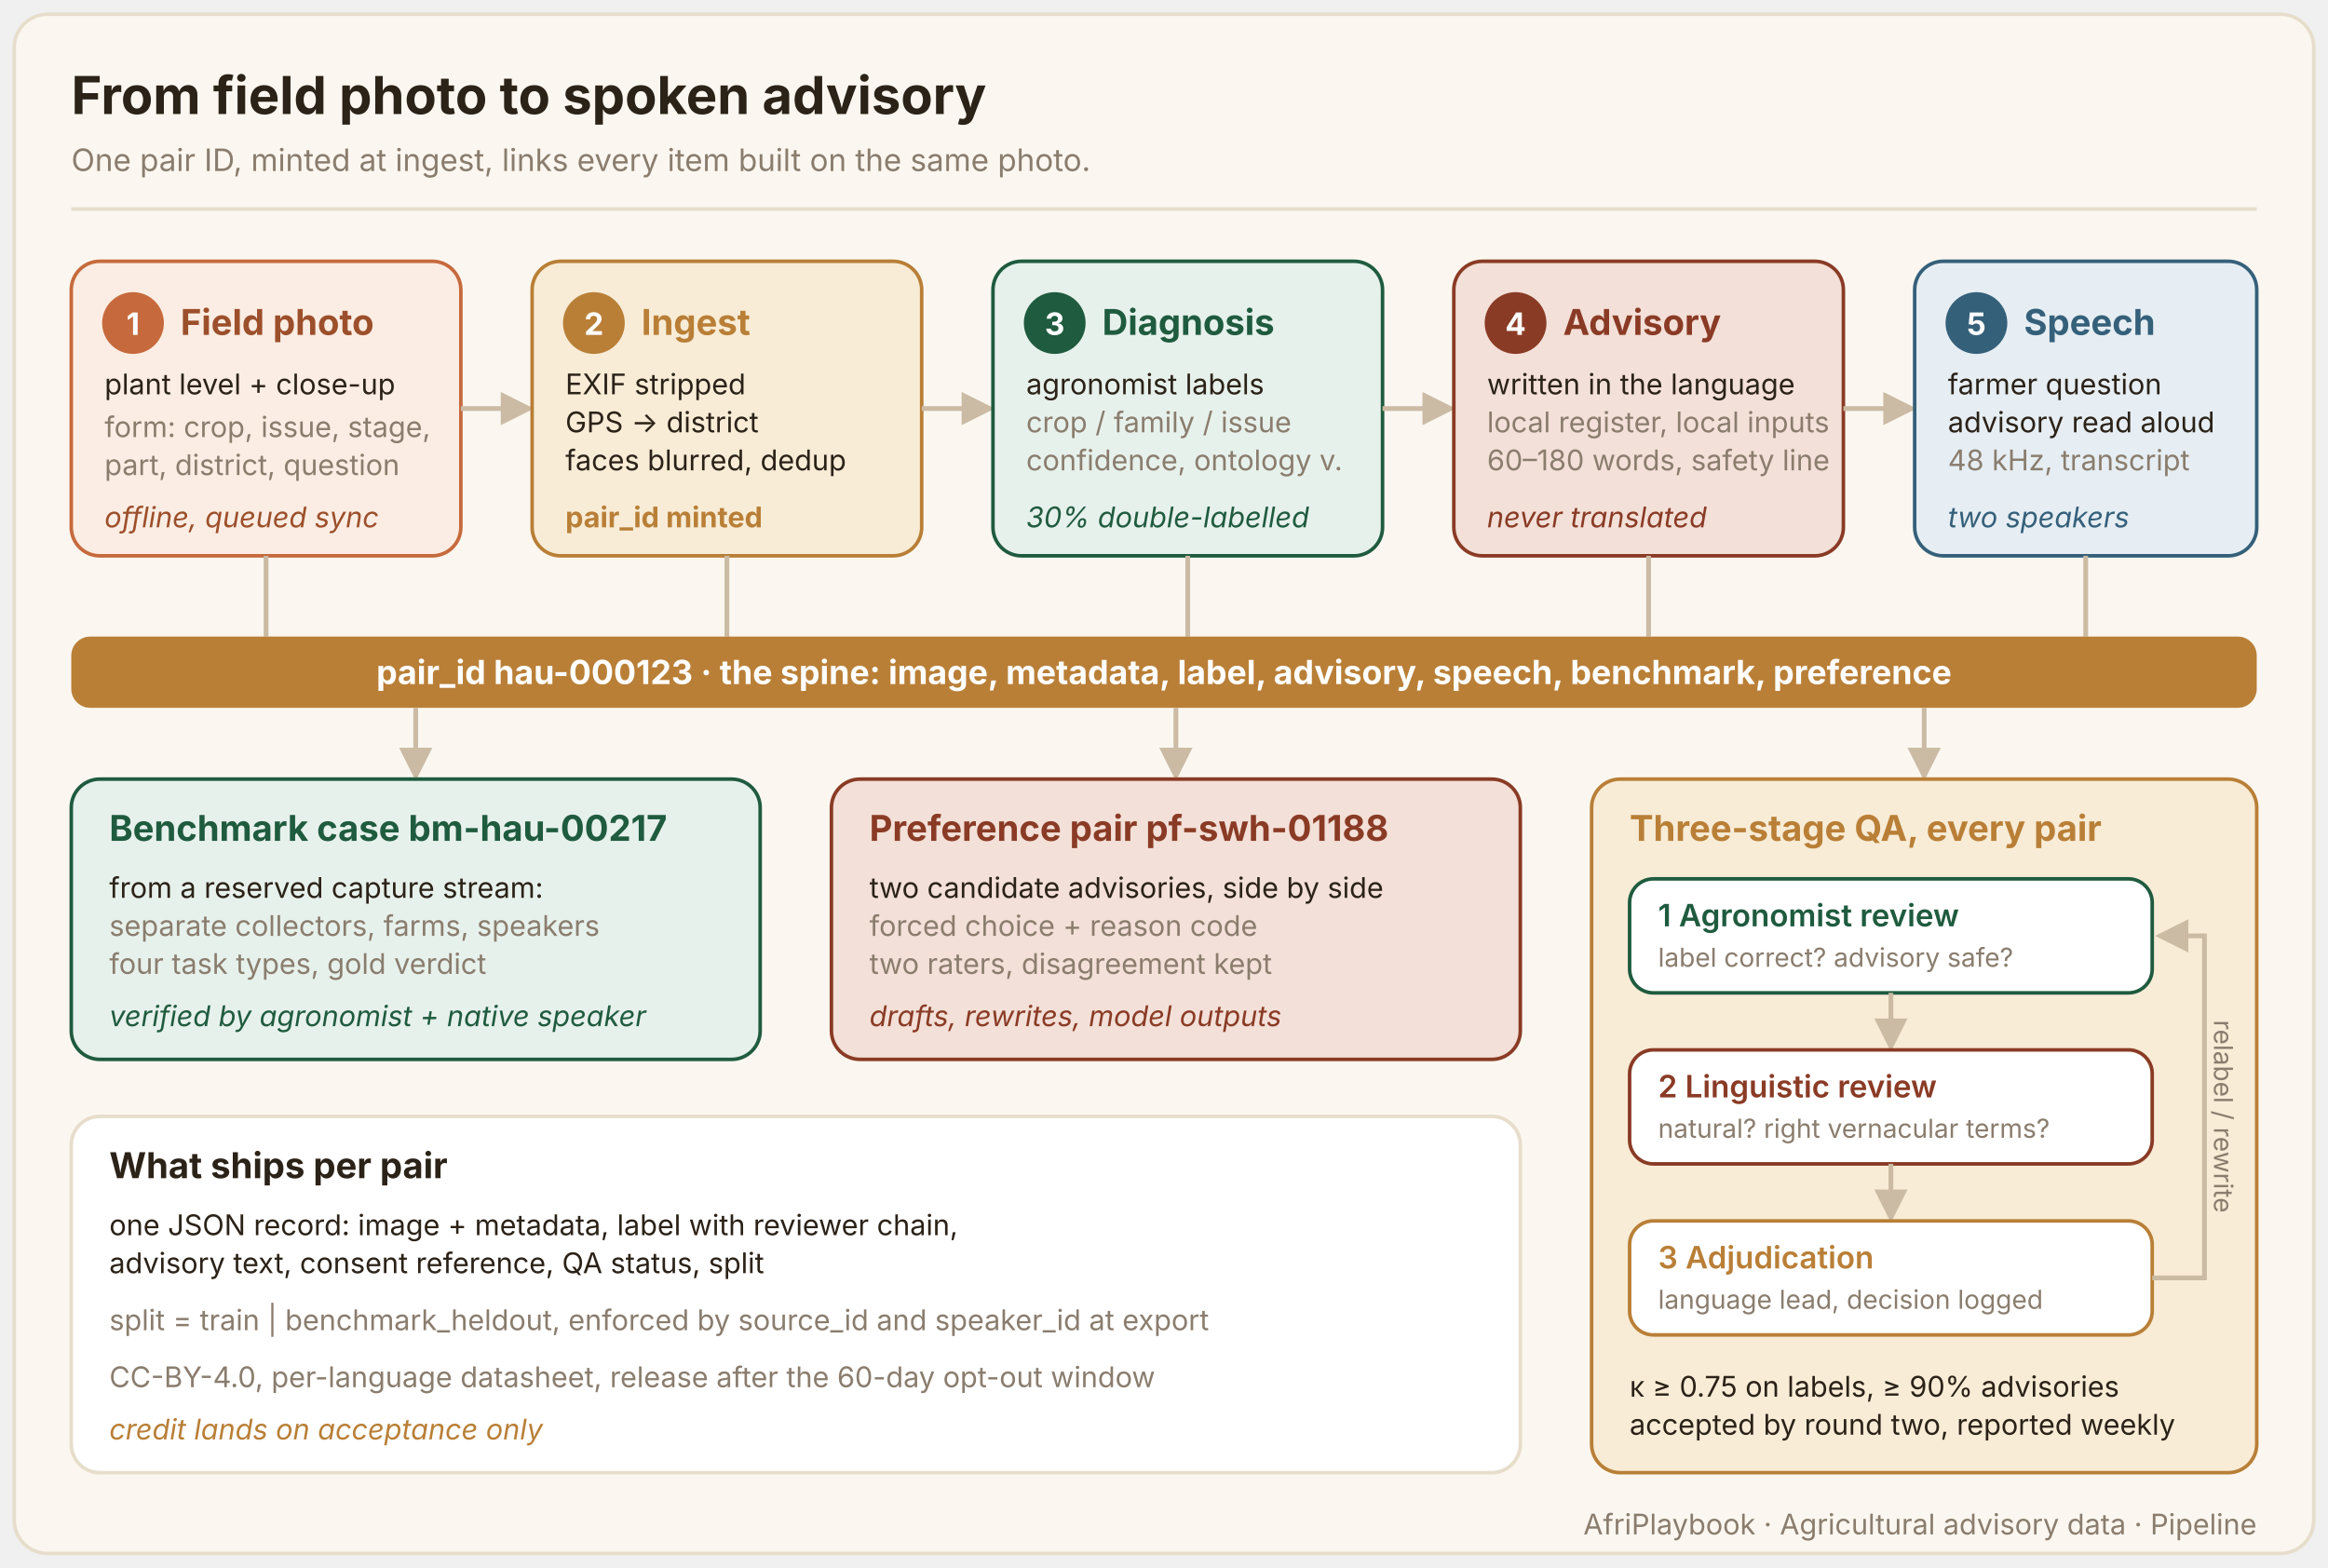
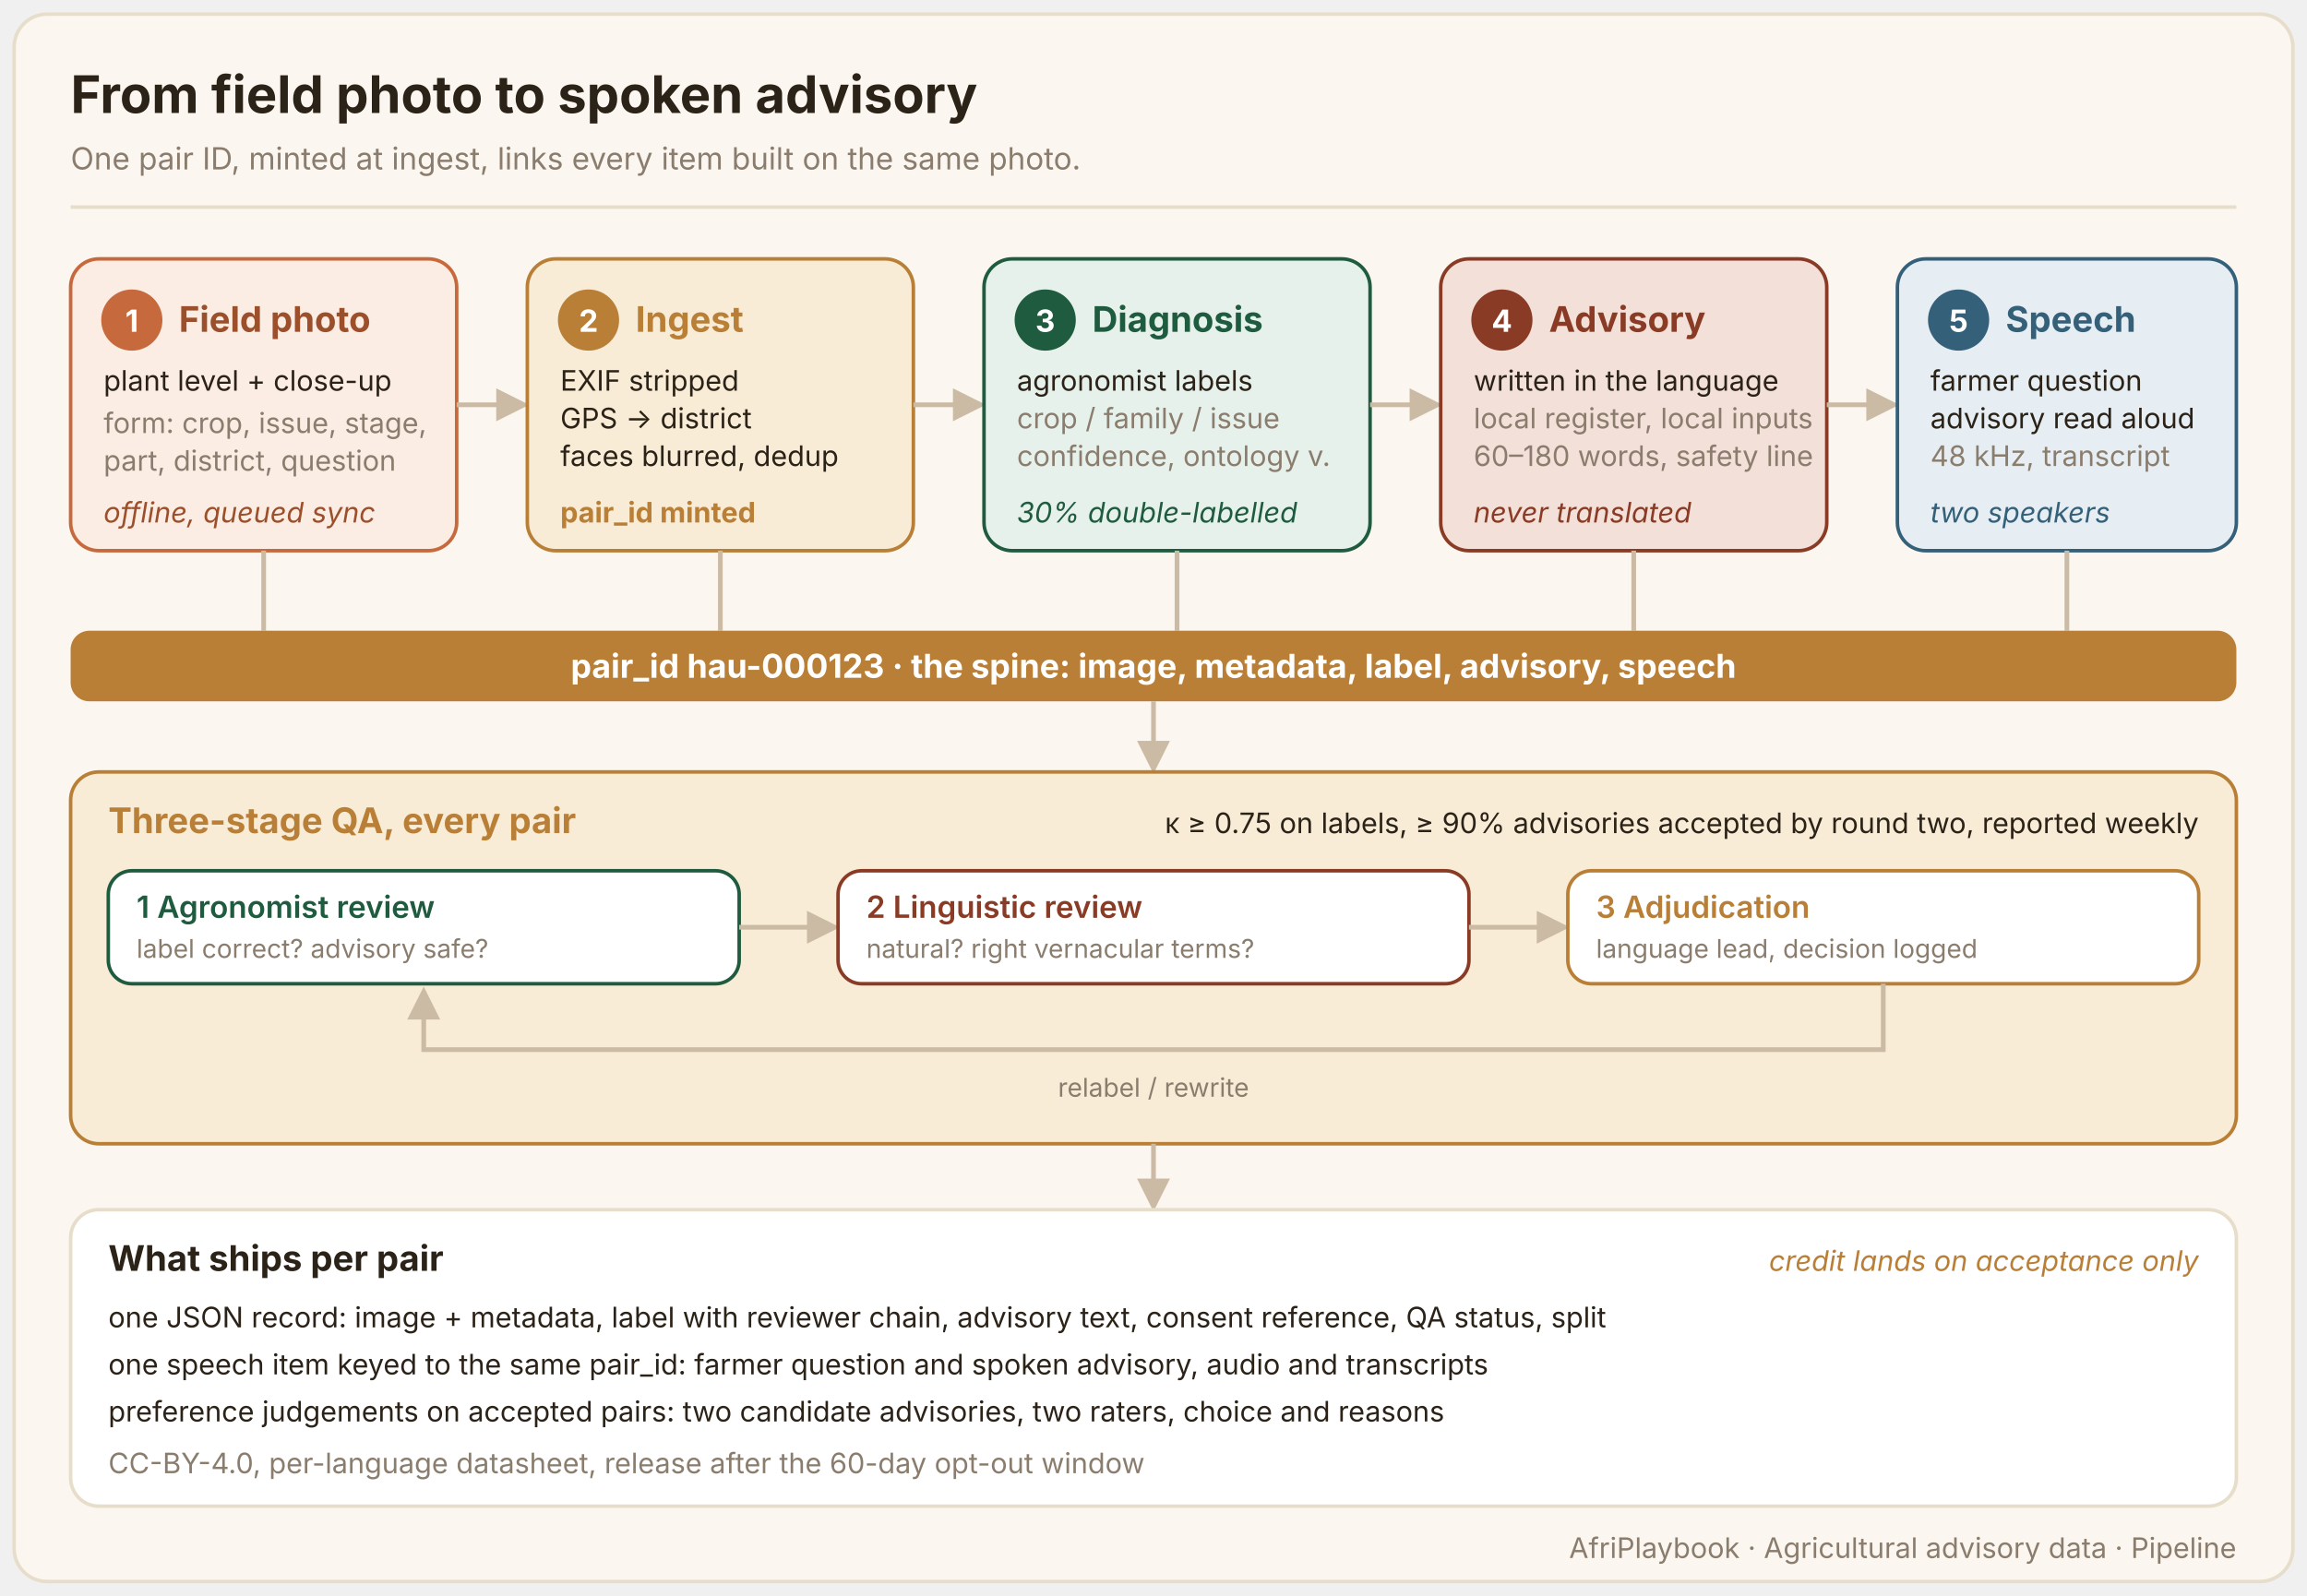
- <svg xmlns="http://www.w3.org/2000/svg" viewBox="0 0 980 660" width="100%" font-family="Inter,'Segoe UI',Roboto,system-ui,sans-serif" role="img" aria-labelledby="advTitle advDesc">
-   <rect x="6" y="6" width="968" height="648" rx="14" fill="#FBF7F0" stroke="#E7DDCB" stroke-width="1.5" />
+ <svg xmlns="http://www.w3.org/2000/svg" viewBox="0 0 980 678" width="100%" font-family="Inter,'Segoe UI',Roboto,system-ui,sans-serif" role="img" aria-labelledby="advTitle advDesc">
+   <rect x="6" y="6" width="968" height="666" rx="14" fill="#FBF7F0" stroke="#E7DDCB" stroke-width="1.5" />
  <text x="30" y="48" font-size="22" font-weight="700" fill="#2B2218">From field photo to spoken advisory</text>
  <text x="30" y="72" font-size="13" fill="#8A7D6E">One pair ID, minted at ingest, links every item built on the same photo.</text>
  <line x1="30" y1="88" x2="950" y2="88" stroke="#E7DDCB" stroke-width="1.5" />
  <defs>
    <marker id="arrow" viewBox="0 0 10 10" refX="8" refY="5" markerWidth="7" markerHeight="7" orient="auto-start-reverse">
      <path d="M0,0 L10,5 L0,10 z" fill="#CBBBA4" />
    </marker>
  </defs>
  <g>
    <rect x="30" y="110" width="164" height="124" rx="12" fill="#FBEDE3" stroke="#C66A3D" stroke-width="1.5" />
    <circle cx="56" cy="136" r="13" fill="#C66A3D" />
    <text x="56" y="141" font-size="13" font-weight="700" fill="#FFFFFF" text-anchor="middle">1</text>
    <text x="76" y="141" font-size="15" font-weight="700" fill="#9C4F2B">Field photo</text>
    <text x="44" y="166" font-size="12" fill="#2B2218">plant level + close-up</text>
    <text x="44" y="184" font-size="12" fill="#8A7D6E">form: crop, issue, stage,</text>
    <text x="44" y="200" font-size="12" fill="#8A7D6E">part, district, question</text>
    <text x="44" y="222" font-size="12" font-style="italic" fill="#9C4F2B">offline, queued sync</text>
  </g>
  <line x1="194" y1="172" x2="222" y2="172" stroke="#CBBBA4" stroke-width="2" marker-end="url(#arrow)" />
  <g>
    <rect x="224" y="110" width="164" height="124" rx="12" fill="#F8ECD6" stroke="#B97F37" stroke-width="1.5" />
    <circle cx="250" cy="136" r="13" fill="#B97F37" />
    <text x="250" y="141" font-size="13" font-weight="700" fill="#FFFFFF" text-anchor="middle">2</text>
    <text x="270" y="141" font-size="15" font-weight="700" fill="#B97F37">Ingest</text>
    <text x="238" y="166" font-size="12" fill="#2B2218">EXIF stripped</text>
    <text x="238" y="182" font-size="12" fill="#2B2218">GPS → district</text>
    <text x="238" y="198" font-size="12" fill="#2B2218">faces blurred, dedup</text>
    <text x="238" y="222" font-size="12" font-weight="700" fill="#B97F37">pair_id minted</text>
  </g>
  <line x1="388" y1="172" x2="416" y2="172" stroke="#CBBBA4" stroke-width="2" marker-end="url(#arrow)" />
  <g>
    <rect x="418" y="110" width="164" height="124" rx="12" fill="#E7F1EC" stroke="#1F5B3F" stroke-width="1.5" />
    <circle cx="444" cy="136" r="13" fill="#1F5B3F" />
    <text x="444" y="141" font-size="13" font-weight="700" fill="#FFFFFF" text-anchor="middle">3</text>
    <text x="464" y="141" font-size="15" font-weight="700" fill="#1F5B3F">Diagnosis</text>
    <text x="432" y="166" font-size="12" fill="#2B2218">agronomist labels</text>
    <text x="432" y="182" font-size="12" fill="#8A7D6E">crop / family / issue</text>
    <text x="432" y="198" font-size="12" fill="#8A7D6E">confidence, ontology v.</text>
    <text x="432" y="222" font-size="12" font-style="italic" fill="#1F5B3F">30% double-labelled</text>
  </g>
  <line x1="582" y1="172" x2="610" y2="172" stroke="#CBBBA4" stroke-width="2" marker-end="url(#arrow)" />
  <g>
    <rect x="612" y="110" width="164" height="124" rx="12" fill="#F3E0D8" stroke="#8A3B25" stroke-width="1.5" />
    <circle cx="638" cy="136" r="13" fill="#8A3B25" />
    <text x="638" y="141" font-size="13" font-weight="700" fill="#FFFFFF" text-anchor="middle">4</text>
    <text x="658" y="141" font-size="15" font-weight="700" fill="#8A3B25">Advisory</text>
    <text x="626" y="166" font-size="12" fill="#2B2218">written in the language</text>
    <text x="626" y="182" font-size="12" fill="#8A7D6E">local register, local inputs</text>
    <text x="626" y="198" font-size="12" fill="#8A7D6E">60–180 words, safety line</text>
    <text x="626" y="222" font-size="12" font-style="italic" fill="#8A3B25">never translated</text>
  </g>
  <line x1="776" y1="172" x2="804" y2="172" stroke="#CBBBA4" stroke-width="2" marker-end="url(#arrow)" />
  <g>
    <rect x="806" y="110" width="144" height="124" rx="12" fill="#E6EEF3" stroke="#35607A" stroke-width="1.5" />
    <circle cx="832" cy="136" r="13" fill="#35607A" />
    <text x="832" y="141" font-size="13" font-weight="700" fill="#FFFFFF" text-anchor="middle">5</text>
    <text x="852" y="141" font-size="15" font-weight="700" fill="#35607A">Speech</text>
    <text x="820" y="166" font-size="12" fill="#2B2218">farmer question</text>
    <text x="820" y="182" font-size="12" fill="#2B2218">advisory read aloud</text>
    <text x="820" y="198" font-size="12" fill="#8A7D6E">48 kHz, transcript</text>
    <text x="820" y="222" font-size="12" font-style="italic" fill="#35607A">two speakers</text>
  </g>
  <line x1="112" y1="234" x2="112" y2="268" stroke="#CBBBA4" stroke-width="2" />
  <line x1="306" y1="234" x2="306" y2="268" stroke="#CBBBA4" stroke-width="2" />
  <line x1="500" y1="234" x2="500" y2="268" stroke="#CBBBA4" stroke-width="2" />
  <line x1="694" y1="234" x2="694" y2="268" stroke="#CBBBA4" stroke-width="2" />
  <line x1="878" y1="234" x2="878" y2="268" stroke="#CBBBA4" stroke-width="2" />
  <rect x="30" y="268" width="920" height="30" rx="8" fill="#B97F37" />
-   <text x="490" y="288" font-size="14" font-weight="700" fill="#FFFFFF" text-anchor="middle">pair_id  hau-000123  ·  the spine: image, metadata, label, advisory, speech, benchmark, preference</text>
-   <line x1="175" y1="298" x2="175" y2="326" stroke="#CBBBA4" stroke-width="2" marker-end="url(#arrow)" />
-   <line x1="495" y1="298" x2="495" y2="326" stroke="#CBBBA4" stroke-width="2" marker-end="url(#arrow)" />
-   <line x1="810" y1="298" x2="810" y2="326" stroke="#CBBBA4" stroke-width="2" marker-end="url(#arrow)" />
+   <text x="490" y="288" font-size="14" font-weight="700" fill="#FFFFFF" text-anchor="middle">pair_id  hau-000123  ·  the spine: image, metadata, label, advisory, speech</text>
+   <line x1="490" y1="298" x2="490" y2="326" stroke="#CBBBA4" stroke-width="2" marker-end="url(#arrow)" />
  <g>
-     <rect x="30" y="328" width="290" height="118" rx="12" fill="#E7F1EC" stroke="#1F5B3F" stroke-width="1.5" />
-     <text x="46" y="354" font-size="15" font-weight="700" fill="#1F5B3F">Benchmark case  bm-hau-00217</text>
-     <text x="46" y="378" font-size="12" fill="#2B2218">from a reserved capture stream:</text>
-     <text x="46" y="394" font-size="12" fill="#8A7D6E">separate collectors, farms, speakers</text>
-     <text x="46" y="410" font-size="12" fill="#8A7D6E">four task types, gold verdict</text>
-     <text x="46" y="432" font-size="12" font-style="italic" fill="#1F5B3F">verified by agronomist + native speaker</text>
+     <rect x="30" y="328" width="920" height="158" rx="12" fill="#F8ECD6" stroke="#B97F37" stroke-width="1.5" />
+     <text x="46" y="354" font-size="15" font-weight="700" fill="#B97F37">Three-stage QA, every pair</text>
+     <text x="934" y="354" font-size="12" fill="#2B2218" text-anchor="end">κ ≥ 0.75 on labels, ≥ 90% advisories accepted by round two, reported weekly</text>
+     <rect x="46" y="370" width="268" height="48" rx="10" fill="#FFFFFF" stroke="#1F5B3F" stroke-width="1.5" />
+     <text x="58" y="390" font-size="13" font-weight="600" fill="#1F5B3F">1  Agronomist review</text>
+     <text x="58" y="407" font-size="11" fill="#8A7D6E">label correct? advisory safe?</text>
+     <line x1="314" y1="394" x2="354" y2="394" stroke="#CBBBA4" stroke-width="2" marker-end="url(#arrow)" />
+     <rect x="356" y="370" width="268" height="48" rx="10" fill="#FFFFFF" stroke="#8A3B25" stroke-width="1.5" />
+     <text x="368" y="390" font-size="13" font-weight="600" fill="#8A3B25">2  Linguistic review</text>
+     <text x="368" y="407" font-size="11" fill="#8A7D6E">natural? right vernacular terms?</text>
+     <line x1="624" y1="394" x2="664" y2="394" stroke="#CBBBA4" stroke-width="2" marker-end="url(#arrow)" />
+     <rect x="666" y="370" width="268" height="48" rx="10" fill="#FFFFFF" stroke="#B97F37" stroke-width="1.5" />
+     <text x="678" y="390" font-size="13" font-weight="600" fill="#B97F37">3  Adjudication</text>
+     <text x="678" y="407" font-size="11" fill="#8A7D6E">language lead, decision logged</text>
+     <path d="M800 418 L800 446 L180 446 L180 422" fill="none" stroke="#CBBBA4" stroke-width="2" marker-end="url(#arrow)" />
+     <text x="490" y="466" font-size="11" fill="#8A7D6E" text-anchor="middle">relabel / rewrite</text>
  </g>
+   <line x1="490" y1="486" x2="490" y2="512" stroke="#CBBBA4" stroke-width="2" marker-end="url(#arrow)" />
  <g>
-     <rect x="350" y="328" width="290" height="118" rx="12" fill="#F3E0D8" stroke="#8A3B25" stroke-width="1.5" />
-     <text x="366" y="354" font-size="15" font-weight="700" fill="#8A3B25">Preference pair  pf-swh-01188</text>
-     <text x="366" y="378" font-size="12" fill="#2B2218">two candidate advisories, side by side</text>
-     <text x="366" y="394" font-size="12" fill="#8A7D6E">forced choice + reason code</text>
-     <text x="366" y="410" font-size="12" fill="#8A7D6E">two raters, disagreement kept</text>
-     <text x="366" y="432" font-size="12" font-style="italic" fill="#8A3B25">drafts, rewrites, model outputs</text>
+     <rect x="30" y="514" width="920" height="126" rx="12" fill="#FFFFFF" stroke="#E7DDCB" stroke-width="1.5" />
+     <text x="46" y="540" font-size="15" font-weight="700" fill="#2B2218">What ships per pair</text>
+     <text x="934" y="540" font-size="12" font-style="italic" fill="#B97F37" text-anchor="end">credit lands on acceptance only</text>
+     <text x="46" y="564" font-size="12" fill="#2B2218">one JSON record: image + metadata, label with reviewer chain, advisory text, consent reference, QA status, split</text>
+     <text x="46" y="584" font-size="12" fill="#2B2218">one speech item keyed to the same pair_id: farmer question and spoken advisory, audio and transcripts</text>
+     <text x="46" y="604" font-size="12" fill="#2B2218">preference judgements on accepted pairs: two candidate advisories, two raters, choice and reasons</text>
+     <text x="46" y="626" font-size="12" fill="#8A7D6E">CC-BY-4.0, per-language datasheet, release after the 60-day opt-out window</text>
  </g>
-   <g>
-     <rect x="30" y="470" width="610" height="150" rx="12" fill="#FFFFFF" stroke="#E7DDCB" stroke-width="1.5" />
-     <text x="46" y="496" font-size="15" font-weight="700" fill="#2B2218">What ships per pair</text>
-     <text x="46" y="520" font-size="12" fill="#2B2218">one JSON record: image + metadata, label with reviewer chain,</text>
-     <text x="46" y="536" font-size="12" fill="#2B2218">advisory text, consent reference, QA status, split</text>
-     <text x="46" y="560" font-size="12" fill="#8A7D6E">split = train | benchmark_heldout, enforced by source_id and speaker_id at export</text>
-     <text x="46" y="584" font-size="12" fill="#8A7D6E">CC-BY-4.0, per-language datasheet, release after the 60-day opt-out window</text>
-     <text x="46" y="606" font-size="12" font-style="italic" fill="#B97F37">credit lands on acceptance only</text>
-   </g>
-   <g>
-     <rect x="670" y="328" width="280" height="292" rx="12" fill="#F8ECD6" stroke="#B97F37" stroke-width="1.5" />
-     <text x="686" y="354" font-size="15" font-weight="700" fill="#B97F37">Three-stage QA, every pair</text>
-     <rect x="686" y="370" width="220" height="48" rx="10" fill="#FFFFFF" stroke="#1F5B3F" stroke-width="1.5" />
-     <text x="698" y="390" font-size="13" font-weight="600" fill="#1F5B3F">1  Agronomist review</text>
-     <text x="698" y="407" font-size="11" fill="#8A7D6E">label correct? advisory safe?</text>
-     <line x1="796" y1="418" x2="796" y2="440" stroke="#CBBBA4" stroke-width="2" marker-end="url(#arrow)" />
-     <rect x="686" y="442" width="220" height="48" rx="10" fill="#FFFFFF" stroke="#8A3B25" stroke-width="1.5" />
-     <text x="698" y="462" font-size="13" font-weight="600" fill="#8A3B25">2  Linguistic review</text>
-     <text x="698" y="479" font-size="11" fill="#8A7D6E">natural? right vernacular terms?</text>
-     <line x1="796" y1="490" x2="796" y2="512" stroke="#CBBBA4" stroke-width="2" marker-end="url(#arrow)" />
-     <rect x="686" y="514" width="220" height="48" rx="10" fill="#FFFFFF" stroke="#B97F37" stroke-width="1.5" />
-     <text x="698" y="534" font-size="13" font-weight="600" fill="#B97F37">3  Adjudication</text>
-     <text x="698" y="551" font-size="11" fill="#8A7D6E">language lead, decision logged</text>
-     <path d="M906 538 L928 538 L928 394 L910 394" fill="none" stroke="#CBBBA4" stroke-width="2" marker-end="url(#arrow)" />
-     <text x="932" y="470" font-size="11" fill="#8A7D6E" transform="rotate(90 932 470)" text-anchor="middle">relabel / rewrite</text>
-     <text x="686" y="588" font-size="12" fill="#2B2218">κ ≥ 0.75 on labels, ≥ 90% advisories</text>
-     <text x="686" y="604" font-size="12" fill="#2B2218">accepted by round two, reported weekly</text>
-   </g>
-   <text x="950" y="646" font-size="12" fill="#8A7D6E" text-anchor="end">AfriPlaybook · Agricultural advisory data · Pipeline</text>
+   <text x="950" y="662" font-size="12" fill="#8A7D6E" text-anchor="end">AfriPlaybook · Agricultural advisory data · Pipeline</text>
</svg>
